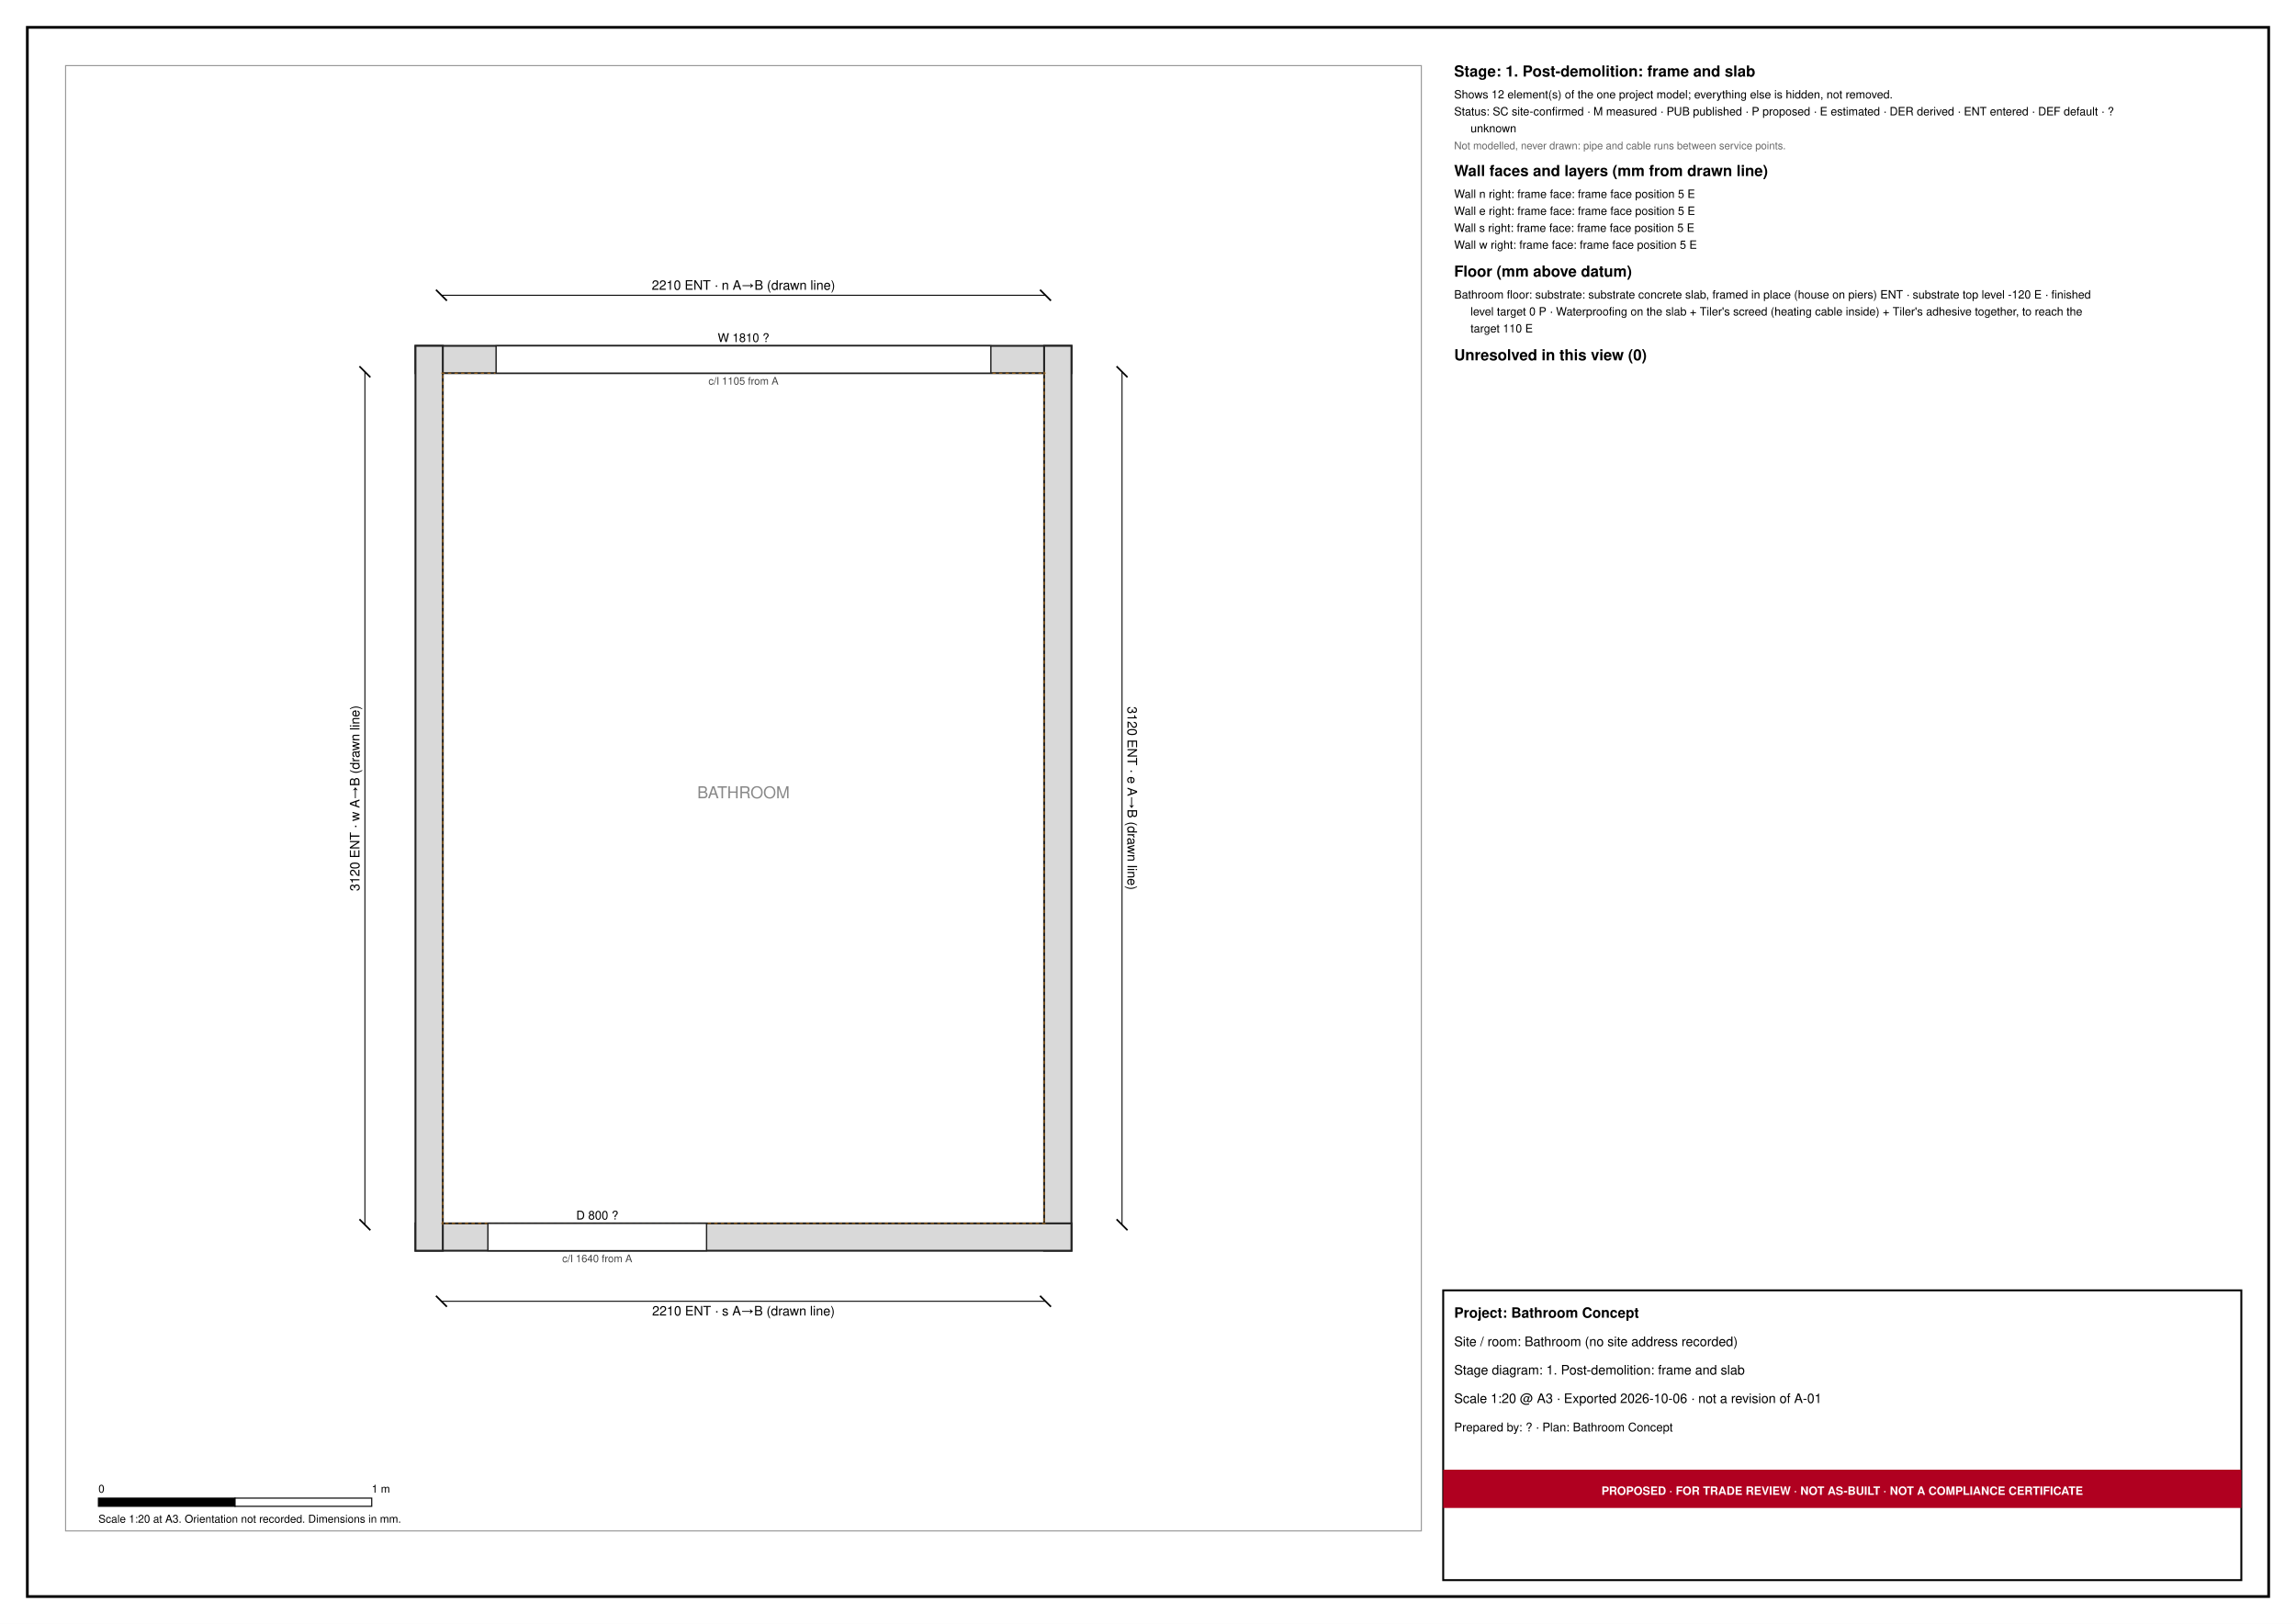
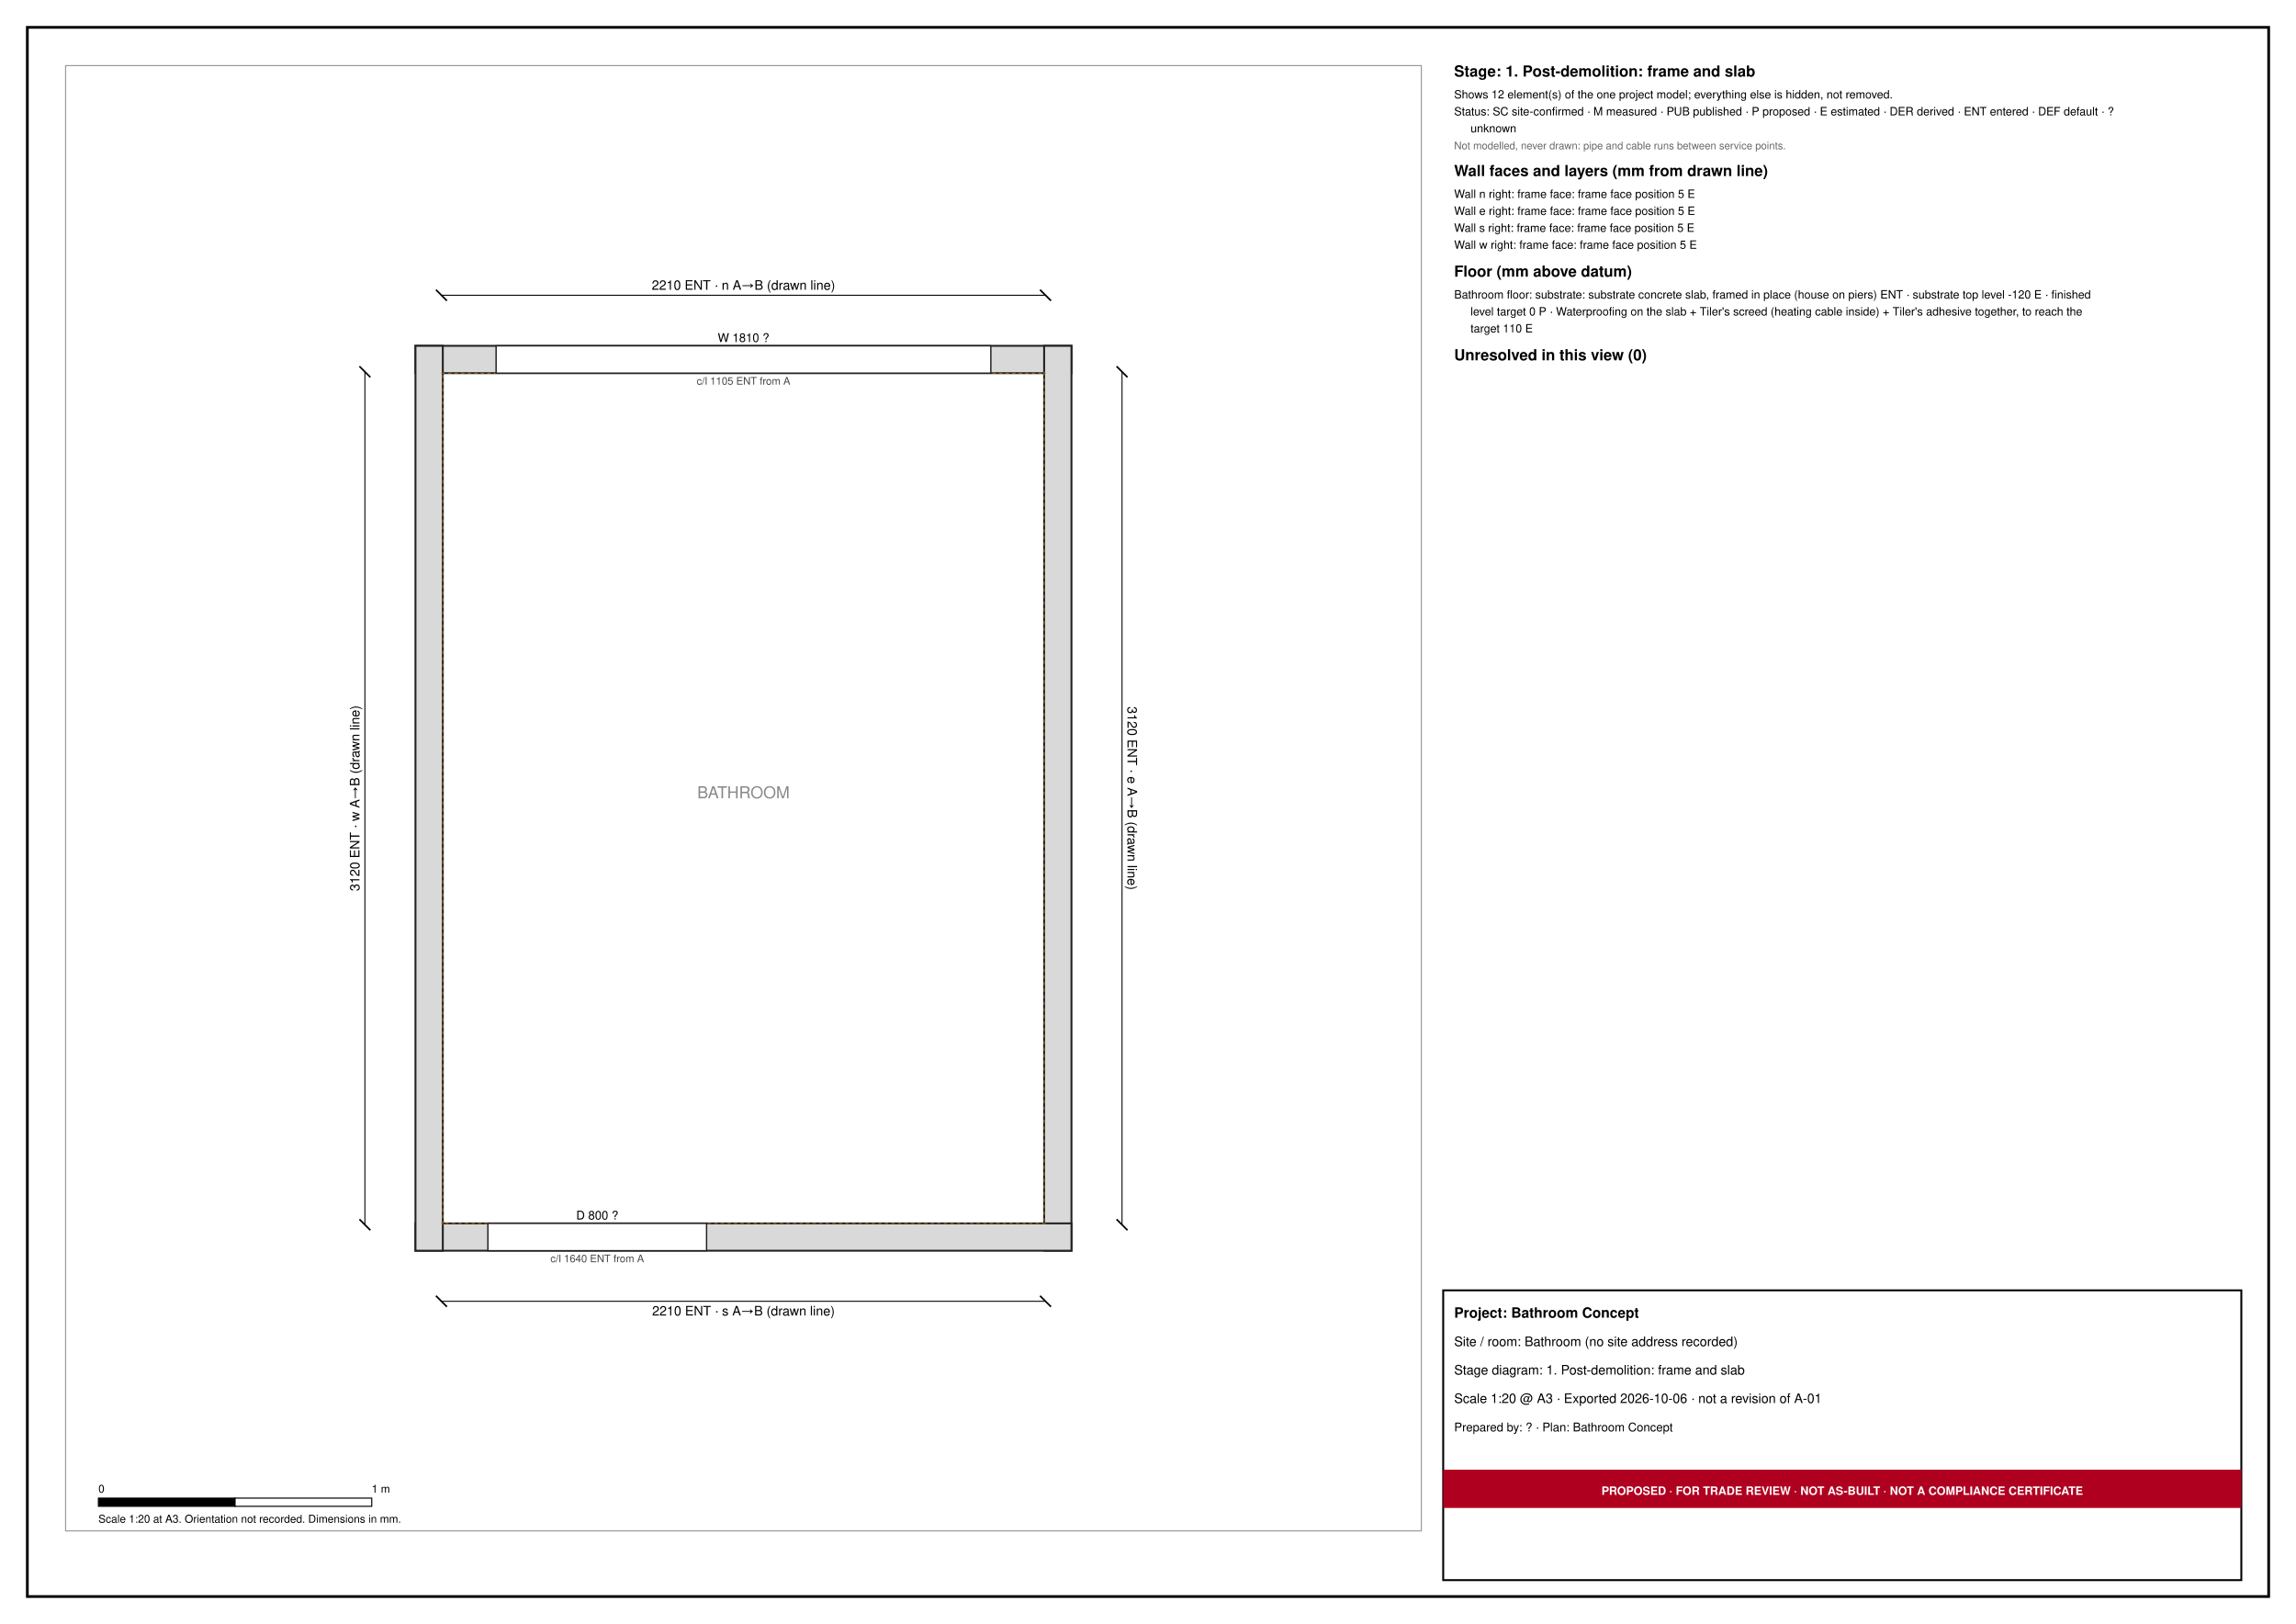
<svg xmlns="http://www.w3.org/2000/svg" width="420mm" height="297mm" viewBox="0 0 420 297" font-family="Helvetica, Arial, sans-serif" data-sheet="stage-view" data-scale="20">
  <rect width="420" height="297" fill="#fff" />
  <rect x="5" y="5" width="410" height="287" fill="none" stroke="#000" stroke-width="0.5" />
  <rect x="12" y="12" width="248" height="268" fill="none" stroke="#999" stroke-width="0.2" />
  <text x="136" y="146" font-size="3" text-anchor="middle" fill="#888" data-element="room:bathroom">BATHROOM</text>
  <polygon points="196,68.25 76,68.25 76,63.25 196,63.25" fill="#d9d9d9" stroke="#222" stroke-width="0.35" data-element="wall:wall_n" />
  <polygon points="191,228.75 191,63.25 196,63.25 196,228.75" fill="#d9d9d9" stroke="#222" stroke-width="0.35" data-element="wall:wall_e" />
  <polygon points="76,223.75 196,223.75 196,228.75 76,228.75" fill="#d9d9d9" stroke="#222" stroke-width="0.35" data-element="wall:wall_s" />
  <polygon points="81,63.25 81,228.75 76,228.75 76,63.25" fill="#d9d9d9" stroke="#222" stroke-width="0.35" data-element="wall:wall_w" />
  <line x1="80.75" y1="68.25" x2="191.25" y2="68.25" stroke="#8a5a1c" stroke-width="0.25" stroke-dasharray="0.6 0.6" data-element="wall:wall_n:right:frame" />
  <line x1="191" y1="68" x2="191" y2="224" stroke="#8a5a1c" stroke-width="0.25" stroke-dasharray="0.6 0.6" data-element="wall:wall_e:right:frame" />
  <line x1="191.25" y1="223.75" x2="80.75" y2="223.75" stroke="#8a5a1c" stroke-width="0.25" stroke-dasharray="0.6 0.6" data-element="wall:wall_s:right:frame" />
  <line x1="81" y1="224" x2="81" y2="68" stroke="#8a5a1c" stroke-width="0.25" stroke-dasharray="0.6 0.6" data-element="wall:wall_w:right:frame" />
  <polygon points="90.75,63.25 181.25,63.25 181.25,68.25 90.75,68.25" fill="#fff" stroke="#222" stroke-width="0.25" data-element="opening:window_n" />
  <text x="136" y="62.55" font-size="2.2" text-anchor="middle">W 1810 ?</text>
-   <text x="136" y="70.35" font-size="1.9" text-anchor="middle" fill="#444">c/l 1105 from A</text>
+   <text x="136" y="70.35" font-size="1.9" text-anchor="middle" fill="#444">c/l 1105 ENT from A</text>
  <polygon points="129.25,228.75 89.25,228.75 89.25,223.75 129.25,223.75" fill="#fff" stroke="#222" stroke-width="0.25" data-element="opening:door_s" />
  <text x="109.25" y="223.05" font-size="2.2" text-anchor="middle">D 800 ?</text>
-   <text x="109.25" y="230.85" font-size="1.9" text-anchor="middle" fill="#444">c/l 1640 from A</text>
+   <text x="109.25" y="230.85" font-size="1.9" text-anchor="middle" fill="#444">c/l 1640 ENT from A</text>
  <line x1="80.75" y1="54" x2="191.25" y2="54" stroke="#000" stroke-width="0.18" />
  <line x1="79.75" y1="53" x2="81.75" y2="55" stroke="#000" stroke-width="0.3" />
  <line x1="190.25" y1="53" x2="192.25" y2="55" stroke="#000" stroke-width="0.3" />
  <text x="136" y="52.2" font-size="2.4" text-anchor="middle" dominant-baseline="middle" transform="rotate(0 136 52.2)" data-dim="wall_n">2210 ENT · n A→B (drawn line)</text>
  <line x1="205.25" y1="68" x2="205.25" y2="224" stroke="#000" stroke-width="0.18" />
  <line x1="204.25" y1="67" x2="206.25" y2="69" stroke="#000" stroke-width="0.3" />
  <line x1="204.25" y1="223" x2="206.25" y2="225" stroke="#000" stroke-width="0.3" />
  <text x="207.05" y="146" font-size="2.4" text-anchor="middle" dominant-baseline="middle" transform="rotate(90 207.05 146)" data-dim="wall_e">3120 ENT · e A→B (drawn line)</text>
  <line x1="191.25" y1="238" x2="80.75" y2="238" stroke="#000" stroke-width="0.18" />
  <line x1="190.25" y1="237" x2="192.25" y2="239" stroke="#000" stroke-width="0.3" />
  <line x1="79.75" y1="237" x2="81.75" y2="239" stroke="#000" stroke-width="0.3" />
  <text x="136" y="239.8" font-size="2.4" text-anchor="middle" dominant-baseline="middle" transform="rotate(360 136 239.8)" data-dim="wall_s">2210 ENT · s A→B (drawn line)</text>
  <line x1="66.75" y1="224" x2="66.75" y2="68" stroke="#000" stroke-width="0.18" />
  <line x1="65.75" y1="223" x2="67.75" y2="225" stroke="#000" stroke-width="0.3" />
  <line x1="65.75" y1="67" x2="67.75" y2="69" stroke="#000" stroke-width="0.3" />
  <text x="64.95" y="146" font-size="2.4" text-anchor="middle" dominant-baseline="middle" transform="rotate(-90 64.95 146)" data-dim="wall_w">3120 ENT · w A→B (drawn line)</text>
  <rect x="18" y="274" width="25" height="1.5" fill="#000" stroke="#000" stroke-width="0.2" />
  <rect x="43" y="274" width="25" height="1.5" fill="#fff" stroke="#000" stroke-width="0.2" />
  <text x="18" y="273" font-size="2">0</text>
  <text x="68" y="273" font-size="2">1 m</text>
  <text x="18" y="278.5" font-size="2">Scale 1:20 at A3. Orientation not recorded. Dimensions in mm.</text>
  <text x="266" y="14" font-size="2.8" font-weight="bold">Stage: 1. Post-demolition: frame and slab</text>
  <text x="266" y="18" font-size="2.1">Shows 12 element(s) of the one project model; everything else is hidden, not removed.</text>
  <text x="266" y="21.1" font-size="2.1">Status: SC site-confirmed · M measured · PUB published · P proposed · E estimated · DER derived · ENT entered · DEF default · ?</text>
  <text x="269" y="24.2" font-size="2.1">unknown</text>
  <text x="266" y="27.3" font-size="1.9" fill="#666">Not modelled, never drawn: pipe and cable runs between service points.</text>
  <text x="266" y="32.2" font-size="2.8" font-weight="bold">Wall faces and layers (mm from drawn line)</text>
  <text x="266" y="36.2" font-size="2.1" data-element="wall:wall_n:right:frame">Wall n right: frame face: frame face position 5 E</text>
  <text x="266" y="39.3" font-size="2.1" data-element="wall:wall_e:right:frame">Wall e right: frame face: frame face position 5 E</text>
  <text x="266" y="42.4" font-size="2.1" data-element="wall:wall_s:right:frame">Wall s right: frame face: frame face position 5 E</text>
  <text x="266" y="45.5" font-size="2.1" data-element="wall:wall_w:right:frame">Wall w right: frame face: frame face position 5 E</text>
  <text x="266" y="50.6" font-size="2.8" font-weight="bold">Floor (mm above datum)</text>
  <text x="266" y="54.6" font-size="2.1" data-element="room:bathroom:substrate">Bathroom floor: substrate: substrate concrete slab, framed in place (house on piers) ENT · substrate top level -120 E · finished</text>
  <text x="269" y="57.7" font-size="2.1" data-element="room:bathroom:substrate">level target 0 P · Waterproofing on the slab + Tiler's screed (heating cable inside) + Tiler's adhesive together, to reach the</text>
  <text x="269" y="60.8" font-size="2.1" data-element="room:bathroom:substrate">target 110 E</text>
  <text x="266" y="65.9" font-size="2.8" font-weight="bold">Unresolved in this view (0)</text>
  <rect x="264" y="236" width="146" height="53" fill="none" stroke="#000" stroke-width="0.35" />
  <text x="266" y="241" font-size="2.6" font-weight="bold">Project: Bathroom Concept</text>
  <text x="266" y="246.2" font-size="2.4">Site / room: Bathroom (no site address recorded)</text>
  <text x="266" y="251.4" font-size="2.4">Stage diagram: 1. Post-demolition: frame and slab</text>
  <text x="266" y="256.6" font-size="2.4">Scale 1:20 @ A3 · Exported 2026-10-06 · not a revision of A-01</text>
  <text x="266" y="261.8" font-size="2.2">Prepared by: ? · Plan: Bathroom Concept</text>
  <text x="266" y="267" font-size="2.1" />
  <rect x="264" y="268.8" width="146" height="7" fill="#b00020" />
  <text x="337" y="273.4" font-size="2.1" text-anchor="middle" fill="#fff" font-weight="bold">PROPOSED · FOR TRADE REVIEW · NOT AS-BUILT · NOT A COMPLIANCE CERTIFICATE</text>
</svg>
